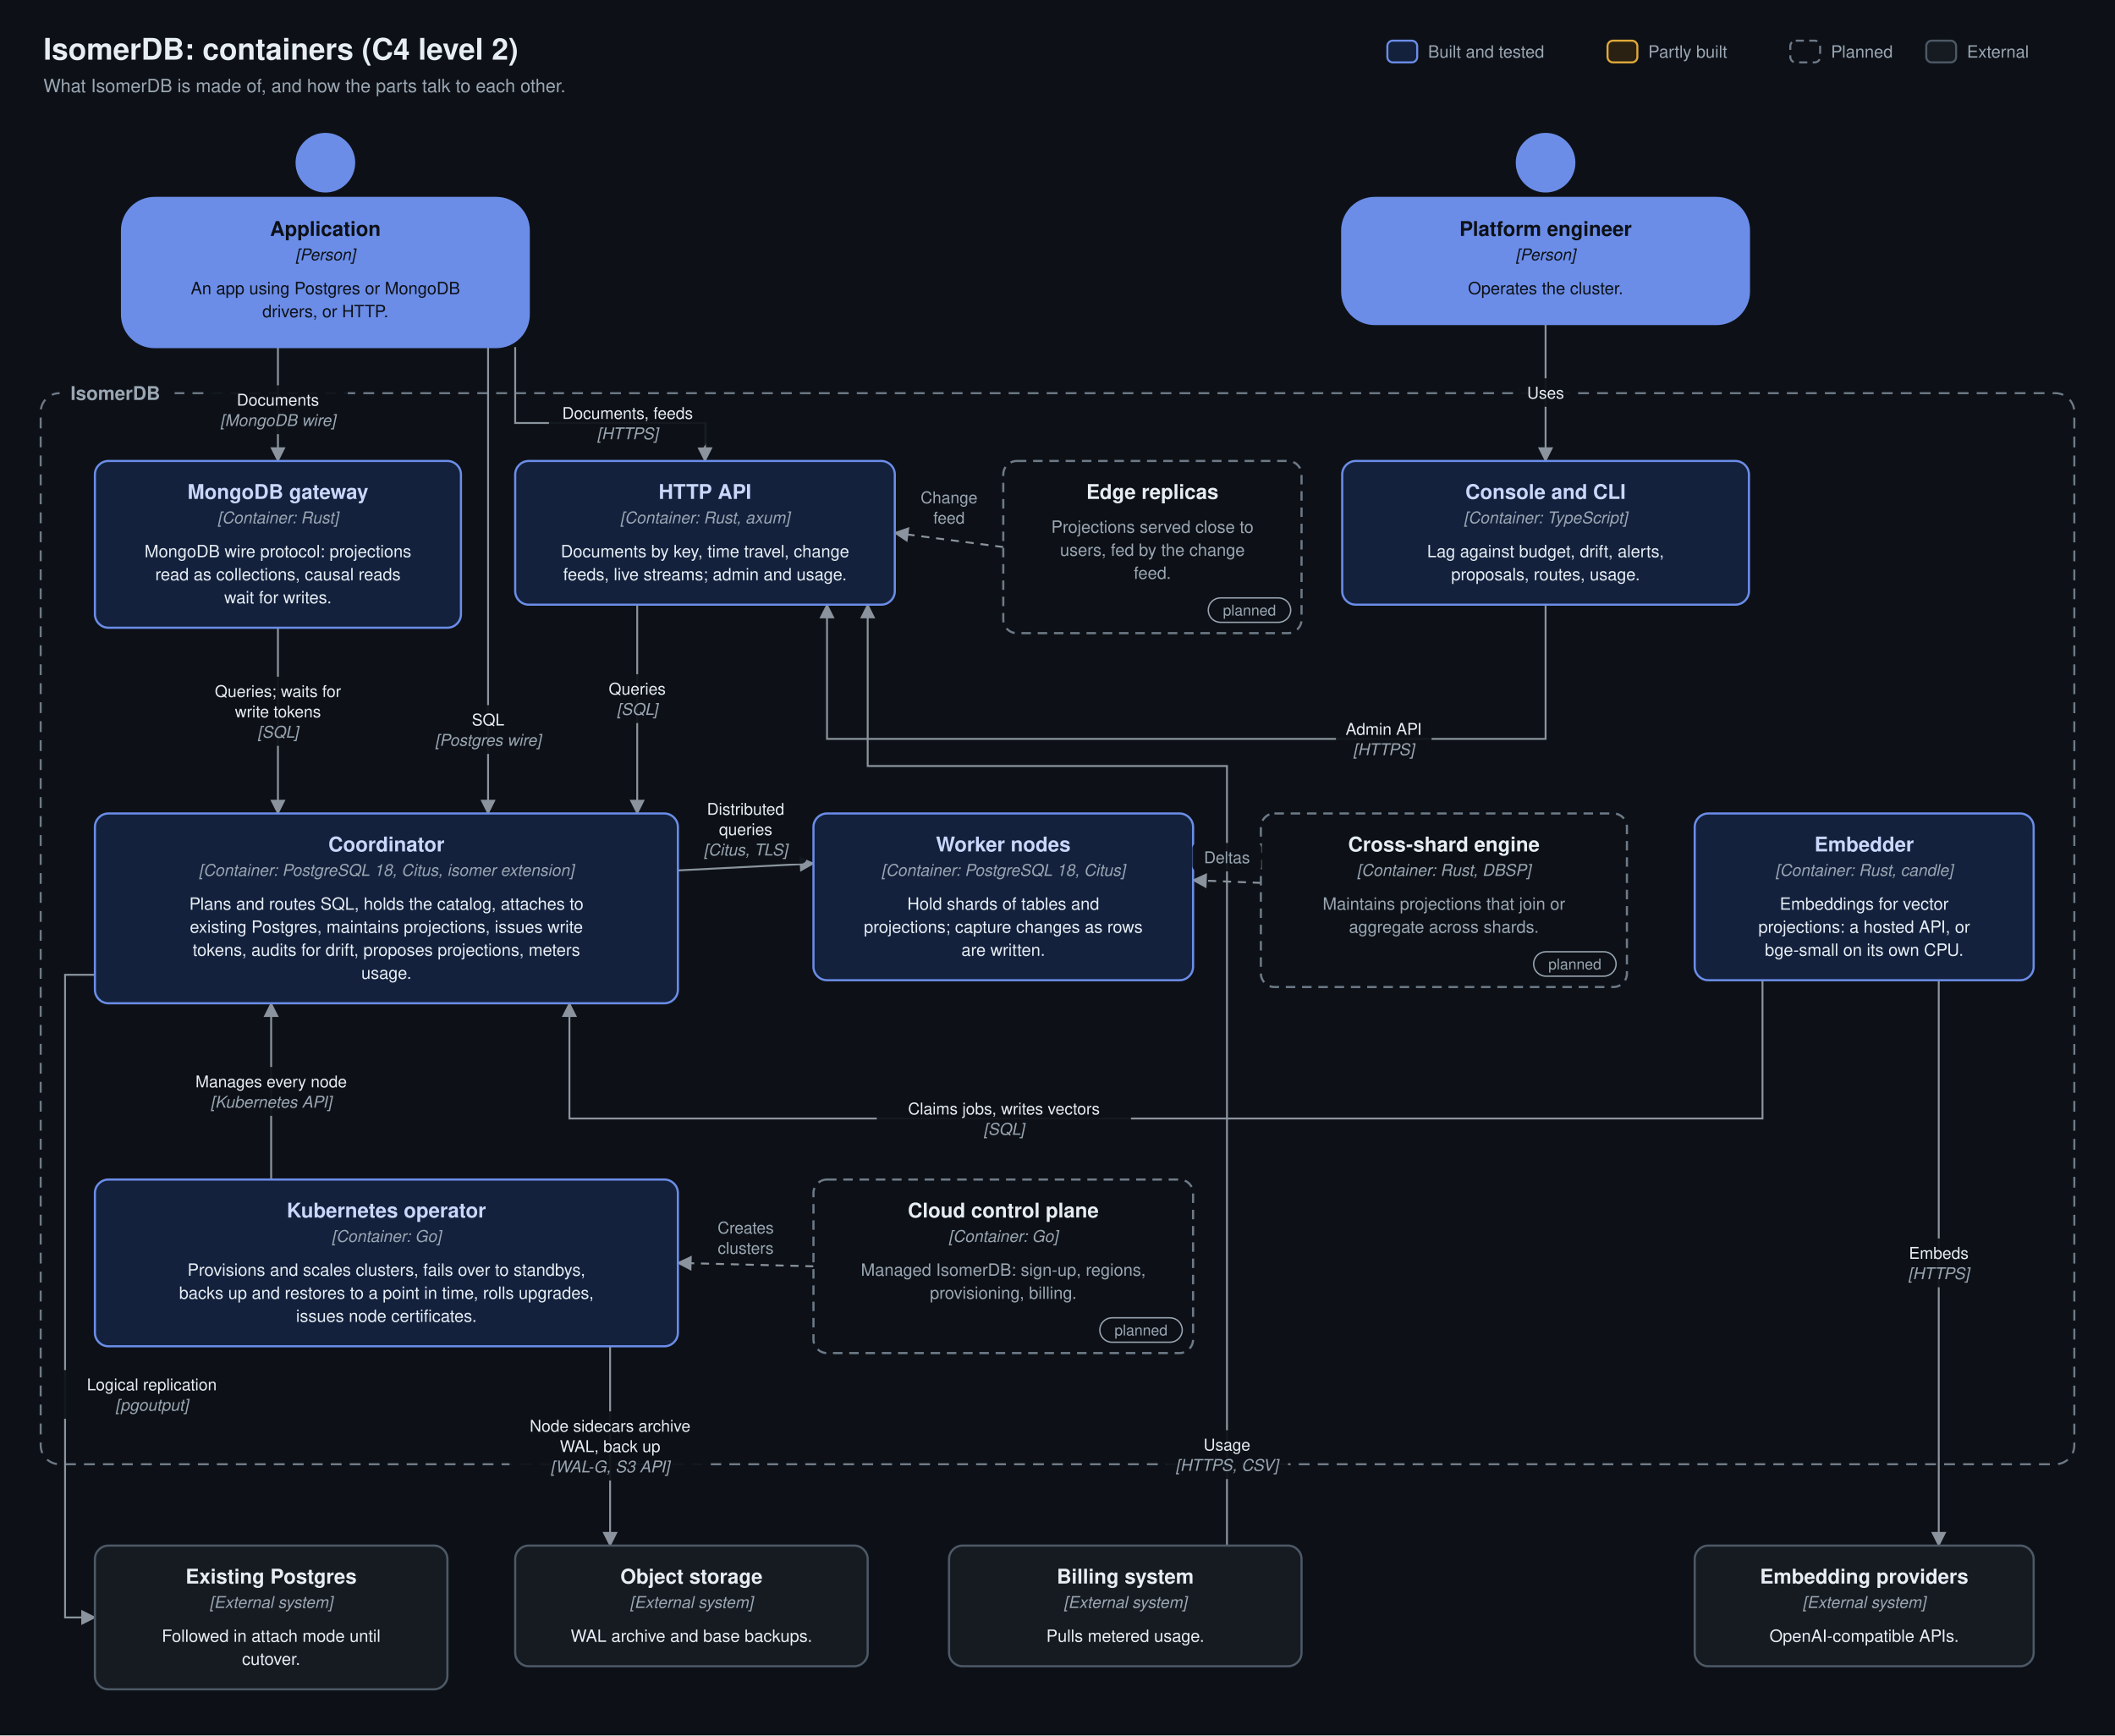
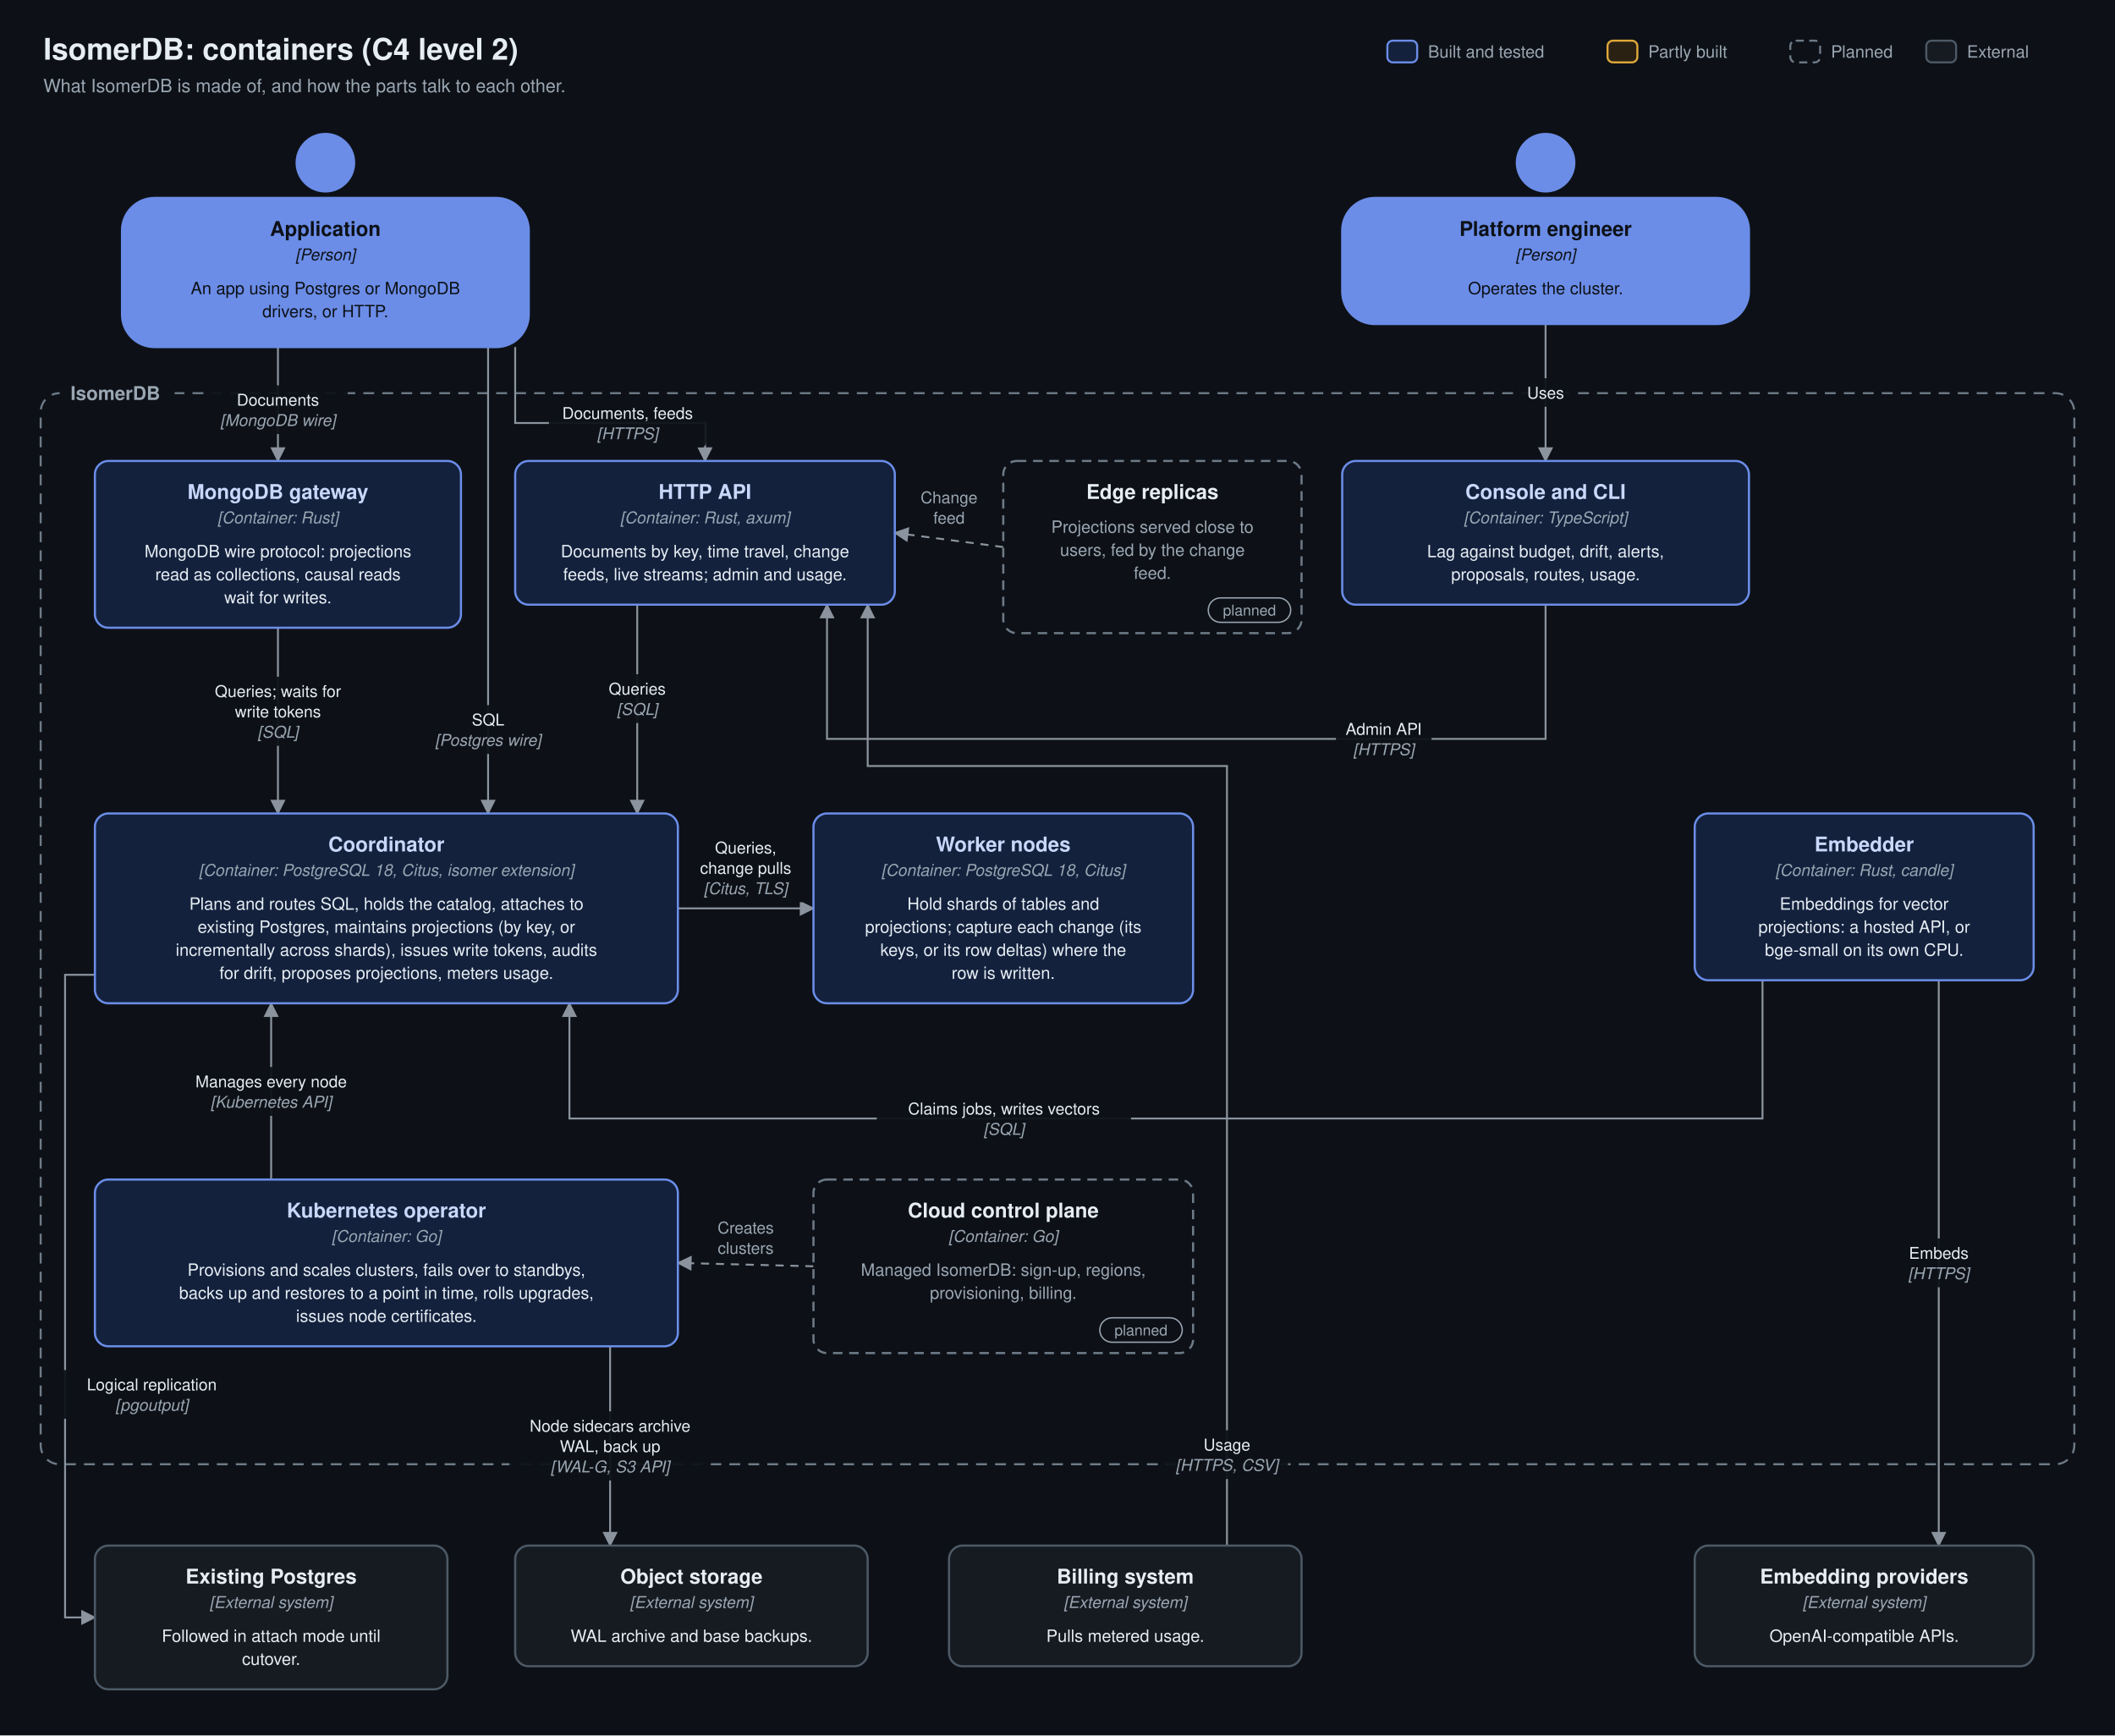
<svg xmlns="http://www.w3.org/2000/svg" width="1560" height="1280" viewBox="0 0 1560 1280" role="img" aria-label="IsomerDB: containers (C4 level 2)">
  <defs>
    <marker id="arrow" viewBox="0 0 10 10" refX="9" refY="5" markerWidth="8" markerHeight="8" orient="auto-start-reverse">
      <path d="M0,0 L10,5 L0,10 z" fill="#8b949e" />
    </marker>
  </defs>
  <rect width="100%" height="100%" fill="#0d1117" />
  <text x="32" y="44" font-family="-apple-system, BlinkMacSystemFont, 'Segoe UI', Helvetica, Arial, sans-serif" font-size="22" font-weight="650" fill="#e6edf3">IsomerDB: containers (C4 level 2)</text>
  <text x="32" y="68" font-family="-apple-system, BlinkMacSystemFont, 'Segoe UI', Helvetica, Arial, sans-serif" font-size="13.5" fill="#9aa6b2">What IsomerDB is made of, and how the parts talk to each other.</text>
  <rect x="30" y="290" width="1500" height="790" rx="14" fill="none" stroke="#6e7a87" stroke-width="1.5" stroke-dasharray="8 6" />
  <path d="M205.0,256.0 L205.0,340.0" fill="none" stroke="#8b949e" stroke-width="1.4" marker-end="url(#arrow)" />
  <path d="M380.0,256.0 L380.0,312.0 L520.0,312.0 L520.0,340.0" fill="none" stroke="#8b949e" stroke-width="1.4" marker-end="url(#arrow)" />
  <path d="M360.0,256.0 L360.0,600.0" fill="none" stroke="#8b949e" stroke-width="1.4" marker-end="url(#arrow)" />
  <path d="M1140.0,239.0 L1140.0,340.0" fill="none" stroke="#8b949e" stroke-width="1.4" marker-end="url(#arrow)" />
  <path d="M205.0,463.0 L205.0,600.0" fill="none" stroke="#8b949e" stroke-width="1.4" marker-end="url(#arrow)" />
  <path d="M470.0,446.0 L470.0,600.0" fill="none" stroke="#8b949e" stroke-width="1.4" marker-end="url(#arrow)" />
  <path d="M1140.0,446.0 L1140.0,545.0 L610.0,545.0 L610.0,446.0" fill="none" stroke="#8b949e" stroke-width="1.4" marker-end="url(#arrow)" />
  <path d="M740.0,403.5 L660.0,393.0" fill="none" stroke="#8b949e" stroke-width="1.4" stroke-dasharray="6 5" marker-end="url(#arrow)" />
-   <path d="M500.0,642.0 L600.0,636.9" fill="none" stroke="#8b949e" stroke-width="1.4" marker-end="url(#arrow)" />
-   <path d="M930.0,651.2 L880.0,649.2" fill="none" stroke="#8b949e" stroke-width="1.4" stroke-dasharray="6 5" marker-end="url(#arrow)" />
+   <path d="M500.0,670.0 L600.0,670.0" fill="none" stroke="#8b949e" stroke-width="1.4" marker-end="url(#arrow)" />
  <path d="M1300.0,723.0 L1300.0,825.0 L420.0,825.0 L420.0,740.0" fill="none" stroke="#8b949e" stroke-width="1.4" marker-end="url(#arrow)" />
  <path d="M1430.0,723.0 L1430.0,1140.0" fill="none" stroke="#8b949e" stroke-width="1.4" marker-end="url(#arrow)" />
  <path d="M200.0,870.0 L200.0,740.0" fill="none" stroke="#8b949e" stroke-width="1.4" marker-end="url(#arrow)" />
  <path d="M600.0,934.0 L500.0,931.5" fill="none" stroke="#8b949e" stroke-width="1.4" stroke-dasharray="6 5" marker-end="url(#arrow)" />
  <path d="M70.0,719.0 L48.0,719.0 L48.0,1193.0 L70.0,1193.0" fill="none" stroke="#8b949e" stroke-width="1.4" marker-end="url(#arrow)" />
  <path d="M450.0,993.0 L450.0,1140.0" fill="none" stroke="#8b949e" stroke-width="1.4" marker-end="url(#arrow)" />
  <path d="M905.0,1140.0 L905.0,565.0 L640.0,565.0 L640.0,446.0" fill="none" stroke="#8b949e" stroke-width="1.4" marker-end="url(#arrow)" />
  <rect x="44" y="279" width="84.8" height="22" fill="#0d1117" />
  <text x="52" y="295" font-family="-apple-system, BlinkMacSystemFont, 'Segoe UI', Helvetica, Arial, sans-serif" font-size="14" font-weight="650" fill="#9aa6b2">IsomerDB</text>
  <circle cx="240.0" cy="120" r="22" fill="#6b8de8" />
  <rect x="90" y="146" width="300" height="110" rx="24" fill="#6b8de8" stroke="#6b8de8" stroke-width="1.6" />
  <text x="240.0" y="174" text-anchor="middle" font-family="-apple-system, BlinkMacSystemFont, 'Segoe UI', Helvetica, Arial, sans-serif" font-size="15" font-weight="650" fill="#0d1117">Application</text>
  <text x="240.0" y="192" text-anchor="middle" font-family="-apple-system, BlinkMacSystemFont, 'Segoe UI', Helvetica, Arial, sans-serif" font-size="12" font-style="italic" fill="#0d1117">[Person]</text>
  <text x="240.0" y="217" text-anchor="middle" font-family="-apple-system, BlinkMacSystemFont, 'Segoe UI', Helvetica, Arial, sans-serif" font-size="12.5" fill="#0d1117">An app using Postgres or MongoDB</text>
  <text x="240.0" y="234" text-anchor="middle" font-family="-apple-system, BlinkMacSystemFont, 'Segoe UI', Helvetica, Arial, sans-serif" font-size="12.5" fill="#0d1117">drivers, or HTTP.</text>
  <circle cx="1140.0" cy="120" r="22" fill="#6b8de8" />
  <rect x="990" y="146" width="300" height="93" rx="24" fill="#6b8de8" stroke="#6b8de8" stroke-width="1.6" />
  <text x="1140.0" y="174" text-anchor="middle" font-family="-apple-system, BlinkMacSystemFont, 'Segoe UI', Helvetica, Arial, sans-serif" font-size="15" font-weight="650" fill="#0d1117">Platform engineer</text>
  <text x="1140.0" y="192" text-anchor="middle" font-family="-apple-system, BlinkMacSystemFont, 'Segoe UI', Helvetica, Arial, sans-serif" font-size="12" font-style="italic" fill="#0d1117">[Person]</text>
  <text x="1140.0" y="217" text-anchor="middle" font-family="-apple-system, BlinkMacSystemFont, 'Segoe UI', Helvetica, Arial, sans-serif" font-size="12.5" fill="#0d1117">Operates the cluster.</text>
  <rect x="70" y="340" width="270" height="123" rx="10" fill="#13213d" stroke="#6b8de8" stroke-width="1.6" />
  <text x="205.0" y="368" text-anchor="middle" font-family="-apple-system, BlinkMacSystemFont, 'Segoe UI', Helvetica, Arial, sans-serif" font-size="15" font-weight="650" fill="#c9d7fb">MongoDB gateway</text>
  <text x="205.0" y="386" text-anchor="middle" font-family="-apple-system, BlinkMacSystemFont, 'Segoe UI', Helvetica, Arial, sans-serif" font-size="12" font-style="italic" fill="#9aa6b2">[Container: Rust]</text>
  <text x="205.0" y="411" text-anchor="middle" font-family="-apple-system, BlinkMacSystemFont, 'Segoe UI', Helvetica, Arial, sans-serif" font-size="12.5" fill="#e6edf3">MongoDB wire protocol: projections</text>
  <text x="205.0" y="428" text-anchor="middle" font-family="-apple-system, BlinkMacSystemFont, 'Segoe UI', Helvetica, Arial, sans-serif" font-size="12.5" fill="#e6edf3">read as collections, causal reads</text>
  <text x="205.0" y="445" text-anchor="middle" font-family="-apple-system, BlinkMacSystemFont, 'Segoe UI', Helvetica, Arial, sans-serif" font-size="12.5" fill="#e6edf3">wait for writes.</text>
  <rect x="380" y="340" width="280" height="106" rx="10" fill="#13213d" stroke="#6b8de8" stroke-width="1.6" />
  <text x="520.0" y="368" text-anchor="middle" font-family="-apple-system, BlinkMacSystemFont, 'Segoe UI', Helvetica, Arial, sans-serif" font-size="15" font-weight="650" fill="#c9d7fb">HTTP API</text>
  <text x="520.0" y="386" text-anchor="middle" font-family="-apple-system, BlinkMacSystemFont, 'Segoe UI', Helvetica, Arial, sans-serif" font-size="12" font-style="italic" fill="#9aa6b2">[Container: Rust, axum]</text>
  <text x="520.0" y="411" text-anchor="middle" font-family="-apple-system, BlinkMacSystemFont, 'Segoe UI', Helvetica, Arial, sans-serif" font-size="12.5" fill="#e6edf3">Documents by key, time travel, change</text>
  <text x="520.0" y="428" text-anchor="middle" font-family="-apple-system, BlinkMacSystemFont, 'Segoe UI', Helvetica, Arial, sans-serif" font-size="12.5" fill="#e6edf3">feeds, live streams; admin and usage.</text>
  <rect x="740" y="340" width="220" height="127" rx="10" fill="#0d1117" stroke="#6e7a87" stroke-width="1.6" stroke-dasharray="7 5" />
  <text x="850.0" y="368" text-anchor="middle" font-family="-apple-system, BlinkMacSystemFont, 'Segoe UI', Helvetica, Arial, sans-serif" font-size="15" font-weight="650" fill="#e6edf3">Edge replicas</text>
  <text x="850.0" y="393" text-anchor="middle" font-family="-apple-system, BlinkMacSystemFont, 'Segoe UI', Helvetica, Arial, sans-serif" font-size="12.5" fill="#9aa6b2">Projections served close to</text>
  <text x="850.0" y="410" text-anchor="middle" font-family="-apple-system, BlinkMacSystemFont, 'Segoe UI', Helvetica, Arial, sans-serif" font-size="12.5" fill="#9aa6b2">users, fed by the change</text>
  <text x="850.0" y="427" text-anchor="middle" font-family="-apple-system, BlinkMacSystemFont, 'Segoe UI', Helvetica, Arial, sans-serif" font-size="12.5" fill="#9aa6b2">feed.</text>
  <rect x="891.2" y="441" width="60.8" height="18" rx="9" fill="#0d1117" stroke="#9aa6b2" stroke-width="1" />
  <text x="921.6" y="454" text-anchor="middle" font-family="-apple-system, BlinkMacSystemFont, 'Segoe UI', Helvetica, Arial, sans-serif" font-size="11" fill="#9aa6b2">planned</text>
  <rect x="990" y="340" width="300" height="106" rx="10" fill="#13213d" stroke="#6b8de8" stroke-width="1.6" />
  <text x="1140.0" y="368" text-anchor="middle" font-family="-apple-system, BlinkMacSystemFont, 'Segoe UI', Helvetica, Arial, sans-serif" font-size="15" font-weight="650" fill="#c9d7fb">Console and CLI</text>
  <text x="1140.0" y="386" text-anchor="middle" font-family="-apple-system, BlinkMacSystemFont, 'Segoe UI', Helvetica, Arial, sans-serif" font-size="12" font-style="italic" fill="#9aa6b2">[Container: TypeScript]</text>
  <text x="1140.0" y="411" text-anchor="middle" font-family="-apple-system, BlinkMacSystemFont, 'Segoe UI', Helvetica, Arial, sans-serif" font-size="12.5" fill="#e6edf3">Lag against budget, drift, alerts,</text>
  <text x="1140.0" y="428" text-anchor="middle" font-family="-apple-system, BlinkMacSystemFont, 'Segoe UI', Helvetica, Arial, sans-serif" font-size="12.5" fill="#e6edf3">proposals, routes, usage.</text>
  <rect x="70" y="600" width="430" height="140" rx="10" fill="#13213d" stroke="#6b8de8" stroke-width="1.6" />
  <text x="285.0" y="628" text-anchor="middle" font-family="-apple-system, BlinkMacSystemFont, 'Segoe UI', Helvetica, Arial, sans-serif" font-size="15" font-weight="650" fill="#c9d7fb">Coordinator</text>
  <text x="285.0" y="646" text-anchor="middle" font-family="-apple-system, BlinkMacSystemFont, 'Segoe UI', Helvetica, Arial, sans-serif" font-size="12" font-style="italic" fill="#9aa6b2">[Container: PostgreSQL 18, Citus, isomer extension]</text>
  <text x="285.0" y="671" text-anchor="middle" font-family="-apple-system, BlinkMacSystemFont, 'Segoe UI', Helvetica, Arial, sans-serif" font-size="12.5" fill="#e6edf3">Plans and routes SQL, holds the catalog, attaches to</text>
-   <text x="285.0" y="688" text-anchor="middle" font-family="-apple-system, BlinkMacSystemFont, 'Segoe UI', Helvetica, Arial, sans-serif" font-size="12.5" fill="#e6edf3">existing Postgres, maintains projections, issues write</text>
-   <text x="285.0" y="705" text-anchor="middle" font-family="-apple-system, BlinkMacSystemFont, 'Segoe UI', Helvetica, Arial, sans-serif" font-size="12.5" fill="#e6edf3">tokens, audits for drift, proposes projections, meters</text>
-   <text x="285.0" y="722" text-anchor="middle" font-family="-apple-system, BlinkMacSystemFont, 'Segoe UI', Helvetica, Arial, sans-serif" font-size="12.5" fill="#e6edf3">usage.</text>
-   <rect x="600" y="600" width="280" height="123" rx="10" fill="#13213d" stroke="#6b8de8" stroke-width="1.6" />
+   <text x="285.0" y="688" text-anchor="middle" font-family="-apple-system, BlinkMacSystemFont, 'Segoe UI', Helvetica, Arial, sans-serif" font-size="12.5" fill="#e6edf3">existing Postgres, maintains projections (by key, or</text>
+   <text x="285.0" y="705" text-anchor="middle" font-family="-apple-system, BlinkMacSystemFont, 'Segoe UI', Helvetica, Arial, sans-serif" font-size="12.5" fill="#e6edf3">incrementally across shards), issues write tokens, audits</text>
+   <text x="285.0" y="722" text-anchor="middle" font-family="-apple-system, BlinkMacSystemFont, 'Segoe UI', Helvetica, Arial, sans-serif" font-size="12.5" fill="#e6edf3">for drift, proposes projections, meters usage.</text>
+   <rect x="600" y="600" width="280" height="140" rx="10" fill="#13213d" stroke="#6b8de8" stroke-width="1.6" />
  <text x="740.0" y="628" text-anchor="middle" font-family="-apple-system, BlinkMacSystemFont, 'Segoe UI', Helvetica, Arial, sans-serif" font-size="15" font-weight="650" fill="#c9d7fb">Worker nodes</text>
  <text x="740.0" y="646" text-anchor="middle" font-family="-apple-system, BlinkMacSystemFont, 'Segoe UI', Helvetica, Arial, sans-serif" font-size="12" font-style="italic" fill="#9aa6b2">[Container: PostgreSQL 18, Citus]</text>
  <text x="740.0" y="671" text-anchor="middle" font-family="-apple-system, BlinkMacSystemFont, 'Segoe UI', Helvetica, Arial, sans-serif" font-size="12.5" fill="#e6edf3">Hold shards of tables and</text>
-   <text x="740.0" y="688" text-anchor="middle" font-family="-apple-system, BlinkMacSystemFont, 'Segoe UI', Helvetica, Arial, sans-serif" font-size="12.5" fill="#e6edf3">projections; capture changes as rows</text>
-   <text x="740.0" y="705" text-anchor="middle" font-family="-apple-system, BlinkMacSystemFont, 'Segoe UI', Helvetica, Arial, sans-serif" font-size="12.5" fill="#e6edf3">are written.</text>
-   <rect x="930" y="600" width="270" height="128" rx="10" fill="#0d1117" stroke="#6e7a87" stroke-width="1.6" stroke-dasharray="7 5" />
-   <text x="1065.0" y="628" text-anchor="middle" font-family="-apple-system, BlinkMacSystemFont, 'Segoe UI', Helvetica, Arial, sans-serif" font-size="15" font-weight="650" fill="#e6edf3">Cross-shard engine</text>
-   <text x="1065.0" y="646" text-anchor="middle" font-family="-apple-system, BlinkMacSystemFont, 'Segoe UI', Helvetica, Arial, sans-serif" font-size="12" font-style="italic" fill="#9aa6b2">[Container: Rust, DBSP]</text>
-   <text x="1065.0" y="671" text-anchor="middle" font-family="-apple-system, BlinkMacSystemFont, 'Segoe UI', Helvetica, Arial, sans-serif" font-size="12.5" fill="#9aa6b2">Maintains projections that join or</text>
-   <text x="1065.0" y="688" text-anchor="middle" font-family="-apple-system, BlinkMacSystemFont, 'Segoe UI', Helvetica, Arial, sans-serif" font-size="12.5" fill="#9aa6b2">aggregate across shards.</text>
-   <rect x="1131.2" y="702" width="60.8" height="18" rx="9" fill="#0d1117" stroke="#9aa6b2" stroke-width="1" />
-   <text x="1161.6" y="715" text-anchor="middle" font-family="-apple-system, BlinkMacSystemFont, 'Segoe UI', Helvetica, Arial, sans-serif" font-size="11" fill="#9aa6b2">planned</text>
+   <text x="740.0" y="688" text-anchor="middle" font-family="-apple-system, BlinkMacSystemFont, 'Segoe UI', Helvetica, Arial, sans-serif" font-size="12.5" fill="#e6edf3">projections; capture each change (its</text>
+   <text x="740.0" y="705" text-anchor="middle" font-family="-apple-system, BlinkMacSystemFont, 'Segoe UI', Helvetica, Arial, sans-serif" font-size="12.5" fill="#e6edf3">keys, or its row deltas) where the</text>
+   <text x="740.0" y="722" text-anchor="middle" font-family="-apple-system, BlinkMacSystemFont, 'Segoe UI', Helvetica, Arial, sans-serif" font-size="12.5" fill="#e6edf3">row is written.</text>
  <rect x="1250" y="600" width="250" height="123" rx="10" fill="#13213d" stroke="#6b8de8" stroke-width="1.6" />
  <text x="1375.0" y="628" text-anchor="middle" font-family="-apple-system, BlinkMacSystemFont, 'Segoe UI', Helvetica, Arial, sans-serif" font-size="15" font-weight="650" fill="#c9d7fb">Embedder</text>
  <text x="1375.0" y="646" text-anchor="middle" font-family="-apple-system, BlinkMacSystemFont, 'Segoe UI', Helvetica, Arial, sans-serif" font-size="12" font-style="italic" fill="#9aa6b2">[Container: Rust, candle]</text>
  <text x="1375.0" y="671" text-anchor="middle" font-family="-apple-system, BlinkMacSystemFont, 'Segoe UI', Helvetica, Arial, sans-serif" font-size="12.5" fill="#e6edf3">Embeddings for vector</text>
  <text x="1375.0" y="688" text-anchor="middle" font-family="-apple-system, BlinkMacSystemFont, 'Segoe UI', Helvetica, Arial, sans-serif" font-size="12.5" fill="#e6edf3">projections: a hosted API, or</text>
  <text x="1375.0" y="705" text-anchor="middle" font-family="-apple-system, BlinkMacSystemFont, 'Segoe UI', Helvetica, Arial, sans-serif" font-size="12.5" fill="#e6edf3">bge-small on its own CPU.</text>
  <rect x="70" y="870" width="430" height="123" rx="10" fill="#13213d" stroke="#6b8de8" stroke-width="1.6" />
  <text x="285.0" y="898" text-anchor="middle" font-family="-apple-system, BlinkMacSystemFont, 'Segoe UI', Helvetica, Arial, sans-serif" font-size="15" font-weight="650" fill="#c9d7fb">Kubernetes operator</text>
  <text x="285.0" y="916" text-anchor="middle" font-family="-apple-system, BlinkMacSystemFont, 'Segoe UI', Helvetica, Arial, sans-serif" font-size="12" font-style="italic" fill="#9aa6b2">[Container: Go]</text>
  <text x="285.0" y="941" text-anchor="middle" font-family="-apple-system, BlinkMacSystemFont, 'Segoe UI', Helvetica, Arial, sans-serif" font-size="12.5" fill="#e6edf3">Provisions and scales clusters, fails over to standbys,</text>
  <text x="285.0" y="958" text-anchor="middle" font-family="-apple-system, BlinkMacSystemFont, 'Segoe UI', Helvetica, Arial, sans-serif" font-size="12.5" fill="#e6edf3">backs up and restores to a point in time, rolls upgrades,</text>
  <text x="285.0" y="975" text-anchor="middle" font-family="-apple-system, BlinkMacSystemFont, 'Segoe UI', Helvetica, Arial, sans-serif" font-size="12.5" fill="#e6edf3">issues node certificates.</text>
  <rect x="600" y="870" width="280" height="128" rx="10" fill="#0d1117" stroke="#6e7a87" stroke-width="1.6" stroke-dasharray="7 5" />
  <text x="740.0" y="898" text-anchor="middle" font-family="-apple-system, BlinkMacSystemFont, 'Segoe UI', Helvetica, Arial, sans-serif" font-size="15" font-weight="650" fill="#e6edf3">Cloud control plane</text>
  <text x="740.0" y="916" text-anchor="middle" font-family="-apple-system, BlinkMacSystemFont, 'Segoe UI', Helvetica, Arial, sans-serif" font-size="12" font-style="italic" fill="#9aa6b2">[Container: Go]</text>
  <text x="740.0" y="941" text-anchor="middle" font-family="-apple-system, BlinkMacSystemFont, 'Segoe UI', Helvetica, Arial, sans-serif" font-size="12.5" fill="#9aa6b2">Managed IsomerDB: sign-up, regions,</text>
  <text x="740.0" y="958" text-anchor="middle" font-family="-apple-system, BlinkMacSystemFont, 'Segoe UI', Helvetica, Arial, sans-serif" font-size="12.5" fill="#9aa6b2">provisioning, billing.</text>
  <rect x="811.2" y="972" width="60.8" height="18" rx="9" fill="#0d1117" stroke="#9aa6b2" stroke-width="1" />
  <text x="841.6" y="985" text-anchor="middle" font-family="-apple-system, BlinkMacSystemFont, 'Segoe UI', Helvetica, Arial, sans-serif" font-size="11" fill="#9aa6b2">planned</text>
  <rect x="70" y="1140" width="260" height="106" rx="10" fill="#161b22" stroke="#4d5966" stroke-width="1.6" />
  <text x="200.0" y="1168" text-anchor="middle" font-family="-apple-system, BlinkMacSystemFont, 'Segoe UI', Helvetica, Arial, sans-serif" font-size="15" font-weight="650" fill="#e6edf3">Existing Postgres</text>
  <text x="200.0" y="1186" text-anchor="middle" font-family="-apple-system, BlinkMacSystemFont, 'Segoe UI', Helvetica, Arial, sans-serif" font-size="12" font-style="italic" fill="#9aa6b2">[External system]</text>
  <text x="200.0" y="1211" text-anchor="middle" font-family="-apple-system, BlinkMacSystemFont, 'Segoe UI', Helvetica, Arial, sans-serif" font-size="12.5" fill="#e6edf3">Followed in attach mode until</text>
  <text x="200.0" y="1228" text-anchor="middle" font-family="-apple-system, BlinkMacSystemFont, 'Segoe UI', Helvetica, Arial, sans-serif" font-size="12.5" fill="#e6edf3">cutover.</text>
  <rect x="380" y="1140" width="260" height="89" rx="10" fill="#161b22" stroke="#4d5966" stroke-width="1.6" />
  <text x="510.0" y="1168" text-anchor="middle" font-family="-apple-system, BlinkMacSystemFont, 'Segoe UI', Helvetica, Arial, sans-serif" font-size="15" font-weight="650" fill="#e6edf3">Object storage</text>
  <text x="510.0" y="1186" text-anchor="middle" font-family="-apple-system, BlinkMacSystemFont, 'Segoe UI', Helvetica, Arial, sans-serif" font-size="12" font-style="italic" fill="#9aa6b2">[External system]</text>
  <text x="510.0" y="1211" text-anchor="middle" font-family="-apple-system, BlinkMacSystemFont, 'Segoe UI', Helvetica, Arial, sans-serif" font-size="12.5" fill="#e6edf3">WAL archive and base backups.</text>
  <rect x="700" y="1140" width="260" height="89" rx="10" fill="#161b22" stroke="#4d5966" stroke-width="1.6" />
  <text x="830.0" y="1168" text-anchor="middle" font-family="-apple-system, BlinkMacSystemFont, 'Segoe UI', Helvetica, Arial, sans-serif" font-size="15" font-weight="650" fill="#e6edf3">Billing system</text>
  <text x="830.0" y="1186" text-anchor="middle" font-family="-apple-system, BlinkMacSystemFont, 'Segoe UI', Helvetica, Arial, sans-serif" font-size="12" font-style="italic" fill="#9aa6b2">[External system]</text>
  <text x="830.0" y="1211" text-anchor="middle" font-family="-apple-system, BlinkMacSystemFont, 'Segoe UI', Helvetica, Arial, sans-serif" font-size="12.5" fill="#e6edf3">Pulls metered usage.</text>
  <rect x="1250" y="1140" width="250" height="89" rx="10" fill="#161b22" stroke="#4d5966" stroke-width="1.6" />
  <text x="1375.0" y="1168" text-anchor="middle" font-family="-apple-system, BlinkMacSystemFont, 'Segoe UI', Helvetica, Arial, sans-serif" font-size="15" font-weight="650" fill="#e6edf3">Embedding providers</text>
  <text x="1375.0" y="1186" text-anchor="middle" font-family="-apple-system, BlinkMacSystemFont, 'Segoe UI', Helvetica, Arial, sans-serif" font-size="12" font-style="italic" fill="#9aa6b2">[External system]</text>
  <text x="1375.0" y="1211" text-anchor="middle" font-family="-apple-system, BlinkMacSystemFont, 'Segoe UI', Helvetica, Arial, sans-serif" font-size="12.5" fill="#e6edf3">OpenAI-compatible APIs.</text>
  <rect x="153.5" y="284.2" width="103.0" height="36" rx="4" fill="#0d1117" opacity="0.94" />
  <text x="205.0" y="299.2" text-anchor="middle" font-family="-apple-system, BlinkMacSystemFont, 'Segoe UI', Helvetica, Arial, sans-serif" font-size="12" fill="#e6edf3">Documents</text>
  <text x="205.0" y="314.2" text-anchor="middle" font-family="-apple-system, BlinkMacSystemFont, 'Segoe UI', Helvetica, Arial, sans-serif" font-size="12" fill="#9aa6b2" font-style="italic">[MongoDB wire]</text>
  <rect x="404.9" y="294.0" width="116.0" height="36" rx="4" fill="#0d1117" opacity="0.94" />
  <text x="462.9" y="309.0" text-anchor="middle" font-family="-apple-system, BlinkMacSystemFont, 'Segoe UI', Helvetica, Arial, sans-serif" font-size="12" fill="#e6edf3">Documents, feeds</text>
  <text x="462.9" y="324.0" text-anchor="middle" font-family="-apple-system, BlinkMacSystemFont, 'Segoe UI', Helvetica, Arial, sans-serif" font-size="12" fill="#9aa6b2" font-style="italic">[HTTPS]</text>
  <rect x="305.2" y="520.1" width="109.5" height="36" rx="4" fill="#0d1117" opacity="0.94" />
  <text x="360.0" y="535.1" text-anchor="middle" font-family="-apple-system, BlinkMacSystemFont, 'Segoe UI', Helvetica, Arial, sans-serif" font-size="12" fill="#e6edf3">SQL</text>
  <text x="360.0" y="550.1" text-anchor="middle" font-family="-apple-system, BlinkMacSystemFont, 'Segoe UI', Helvetica, Arial, sans-serif" font-size="12" fill="#9aa6b2" font-style="italic">[Postgres wire]</text>
  <rect x="1121.0" y="279.0" width="38.0" height="21" rx="4" fill="#0d1117" opacity="0.94" />
  <text x="1140.0" y="294.0" text-anchor="middle" font-family="-apple-system, BlinkMacSystemFont, 'Segoe UI', Helvetica, Arial, sans-serif" font-size="12" fill="#e6edf3">Uses</text>
  <rect x="140.5" y="499.1" width="129.0" height="51" rx="4" fill="#0d1117" opacity="0.94" />
  <text x="205.0" y="514.1" text-anchor="middle" font-family="-apple-system, BlinkMacSystemFont, 'Segoe UI', Helvetica, Arial, sans-serif" font-size="12" fill="#e6edf3">Queries; waits for</text>
  <text x="205.0" y="529.1" text-anchor="middle" font-family="-apple-system, BlinkMacSystemFont, 'Segoe UI', Helvetica, Arial, sans-serif" font-size="12" fill="#e6edf3">write tokens</text>
  <text x="205.0" y="544.1" text-anchor="middle" font-family="-apple-system, BlinkMacSystemFont, 'Segoe UI', Helvetica, Arial, sans-serif" font-size="12" fill="#9aa6b2" font-style="italic">[SQL]</text>
  <rect x="441.2" y="497.3" width="57.5" height="36" rx="4" fill="#0d1117" opacity="0.94" />
  <text x="470.0" y="512.3" text-anchor="middle" font-family="-apple-system, BlinkMacSystemFont, 'Segoe UI', Helvetica, Arial, sans-serif" font-size="12" fill="#e6edf3">Queries</text>
  <text x="470.0" y="527.3" text-anchor="middle" font-family="-apple-system, BlinkMacSystemFont, 'Segoe UI', Helvetica, Arial, sans-serif" font-size="12" fill="#9aa6b2" font-style="italic">[SQL]</text>
  <rect x="985.4" y="527.0" width="70.5" height="36" rx="4" fill="#0d1117" opacity="0.94" />
  <text x="1020.6" y="542.0" text-anchor="middle" font-family="-apple-system, BlinkMacSystemFont, 'Segoe UI', Helvetica, Arial, sans-serif" font-size="12" fill="#e6edf3">Admin API</text>
  <text x="1020.6" y="557.0" text-anchor="middle" font-family="-apple-system, BlinkMacSystemFont, 'Segoe UI', Helvetica, Arial, sans-serif" font-size="12" fill="#9aa6b2" font-style="italic">[HTTPS]</text>
  <rect x="674.5" y="356.2" width="51.0" height="36" rx="4" fill="#0d1117" opacity="0.94" />
  <text x="700.0" y="371.2" text-anchor="middle" font-family="-apple-system, BlinkMacSystemFont, 'Segoe UI', Helvetica, Arial, sans-serif" font-size="12" fill="#9aa6b2">Change</text>
  <text x="700.0" y="386.2" text-anchor="middle" font-family="-apple-system, BlinkMacSystemFont, 'Segoe UI', Helvetica, Arial, sans-serif" font-size="12" fill="#9aa6b2">feed</text>
-   <rect x="505.0" y="586.0" width="90.0" height="51" rx="4" fill="#0d1117" opacity="0.94" />
-   <text x="550.0" y="601.0" text-anchor="middle" font-family="-apple-system, BlinkMacSystemFont, 'Segoe UI', Helvetica, Arial, sans-serif" font-size="12" fill="#e6edf3">Distributed</text>
-   <text x="550.0" y="616.0" text-anchor="middle" font-family="-apple-system, BlinkMacSystemFont, 'Segoe UI', Helvetica, Arial, sans-serif" font-size="12" fill="#e6edf3">queries</text>
-   <text x="550.0" y="631.0" text-anchor="middle" font-family="-apple-system, BlinkMacSystemFont, 'Segoe UI', Helvetica, Arial, sans-serif" font-size="12" fill="#9aa6b2" font-style="italic">[Citus, TLS]</text>
-   <rect x="879.5" y="621.7" width="51.0" height="21" rx="4" fill="#0d1117" opacity="0.94" />
-   <text x="905.0" y="636.7" text-anchor="middle" font-family="-apple-system, BlinkMacSystemFont, 'Segoe UI', Helvetica, Arial, sans-serif" font-size="12" fill="#9aa6b2">Deltas</text>
+   <rect x="505.0" y="614.5" width="90.0" height="51" rx="4" fill="#0d1117" opacity="0.94" />
+   <text x="550.0" y="629.5" text-anchor="middle" font-family="-apple-system, BlinkMacSystemFont, 'Segoe UI', Helvetica, Arial, sans-serif" font-size="12" fill="#e6edf3">Queries,</text>
+   <text x="550.0" y="644.5" text-anchor="middle" font-family="-apple-system, BlinkMacSystemFont, 'Segoe UI', Helvetica, Arial, sans-serif" font-size="12" fill="#e6edf3">change pulls</text>
+   <text x="550.0" y="659.5" text-anchor="middle" font-family="-apple-system, BlinkMacSystemFont, 'Segoe UI', Helvetica, Arial, sans-serif" font-size="12" fill="#9aa6b2" font-style="italic">[Citus, TLS]</text>
  <rect x="646.7" y="807.0" width="187.5" height="36" rx="4" fill="#0d1117" opacity="0.94" />
  <text x="740.5" y="822.0" text-anchor="middle" font-family="-apple-system, BlinkMacSystemFont, 'Segoe UI', Helvetica, Arial, sans-serif" font-size="12" fill="#e6edf3">Claims jobs, writes vectors</text>
  <text x="740.5" y="837.0" text-anchor="middle" font-family="-apple-system, BlinkMacSystemFont, 'Segoe UI', Helvetica, Arial, sans-serif" font-size="12" fill="#9aa6b2" font-style="italic">[SQL]</text>
  <rect x="1401.2" y="913.5" width="57.5" height="36" rx="4" fill="#0d1117" opacity="0.94" />
  <text x="1430.0" y="928.5" text-anchor="middle" font-family="-apple-system, BlinkMacSystemFont, 'Segoe UI', Helvetica, Arial, sans-serif" font-size="12" fill="#e6edf3">Embeds</text>
  <text x="1430.0" y="943.5" text-anchor="middle" font-family="-apple-system, BlinkMacSystemFont, 'Segoe UI', Helvetica, Arial, sans-serif" font-size="12" fill="#9aa6b2" font-style="italic">[HTTPS]</text>
  <rect x="135.5" y="787.0" width="129.0" height="36" rx="4" fill="#0d1117" opacity="0.94" />
  <text x="200.0" y="802.0" text-anchor="middle" font-family="-apple-system, BlinkMacSystemFont, 'Segoe UI', Helvetica, Arial, sans-serif" font-size="12" fill="#e6edf3">Manages every node</text>
  <text x="200.0" y="817.0" text-anchor="middle" font-family="-apple-system, BlinkMacSystemFont, 'Segoe UI', Helvetica, Arial, sans-serif" font-size="12" fill="#9aa6b2" font-style="italic">[Kubernetes API]</text>
  <rect x="518.0" y="894.8" width="64.0" height="36" rx="4" fill="#0d1117" opacity="0.94" />
  <text x="550.0" y="909.8" text-anchor="middle" font-family="-apple-system, BlinkMacSystemFont, 'Segoe UI', Helvetica, Arial, sans-serif" font-size="12" fill="#9aa6b2">Creates</text>
  <text x="550.0" y="924.8" text-anchor="middle" font-family="-apple-system, BlinkMacSystemFont, 'Segoe UI', Helvetica, Arial, sans-serif" font-size="12" fill="#9aa6b2">clusters</text>
  <rect x="44.2" y="1010.5" width="135.5" height="36" rx="4" fill="#0d1117" opacity="0.94" />
  <text x="112.0" y="1025.5" text-anchor="middle" font-family="-apple-system, BlinkMacSystemFont, 'Segoe UI', Helvetica, Arial, sans-serif" font-size="12" fill="#e6edf3">Logical replication</text>
  <text x="112.0" y="1040.5" text-anchor="middle" font-family="-apple-system, BlinkMacSystemFont, 'Segoe UI', Helvetica, Arial, sans-serif" font-size="12" fill="#9aa6b2" font-style="italic">[pgoutput]</text>
  <rect x="375.8" y="1041.0" width="148.5" height="51" rx="4" fill="#0d1117" opacity="0.94" />
  <text x="450.0" y="1056.0" text-anchor="middle" font-family="-apple-system, BlinkMacSystemFont, 'Segoe UI', Helvetica, Arial, sans-serif" font-size="12" fill="#e6edf3">Node sidecars archive</text>
  <text x="450.0" y="1071.0" text-anchor="middle" font-family="-apple-system, BlinkMacSystemFont, 'Segoe UI', Helvetica, Arial, sans-serif" font-size="12" fill="#e6edf3">WAL, back up</text>
  <text x="450.0" y="1086.0" text-anchor="middle" font-family="-apple-system, BlinkMacSystemFont, 'Segoe UI', Helvetica, Arial, sans-serif" font-size="12" fill="#9aa6b2" font-style="italic">[WAL-G, S3 API]</text>
  <rect x="860.0" y="1054.9" width="90.0" height="36" rx="4" fill="#0d1117" opacity="0.94" />
  <text x="905.0" y="1069.9" text-anchor="middle" font-family="-apple-system, BlinkMacSystemFont, 'Segoe UI', Helvetica, Arial, sans-serif" font-size="12" fill="#e6edf3">Usage</text>
  <text x="905.0" y="1084.9" text-anchor="middle" font-family="-apple-system, BlinkMacSystemFont, 'Segoe UI', Helvetica, Arial, sans-serif" font-size="12" fill="#9aa6b2" font-style="italic">[HTTPS, CSV]</text>
  <rect x="1023.3" y="30" width="22" height="16" rx="4" fill="#13213d" stroke="#6b8de8" stroke-width="1.5" />
  <text x="1053.3" y="42.5" font-family="-apple-system, BlinkMacSystemFont, 'Segoe UI', Helvetica, Arial, sans-serif" font-size="12.5" fill="#9aa6b2">Built and tested</text>
  <rect x="1185.7" y="30" width="22" height="16" rx="4" fill="#2a2113" stroke="#e0a93a" stroke-width="1.5" />
  <text x="1215.7" y="42.5" font-family="-apple-system, BlinkMacSystemFont, 'Segoe UI', Helvetica, Arial, sans-serif" font-size="12.5" fill="#9aa6b2">Partly built</text>
  <rect x="1320.5" y="30" width="22" height="16" rx="4" fill="#0d1117" stroke="#6e7a87" stroke-width="1.5" stroke-dasharray="6 4" />
  <text x="1350.5" y="42.5" font-family="-apple-system, BlinkMacSystemFont, 'Segoe UI', Helvetica, Arial, sans-serif" font-size="12.5" fill="#9aa6b2">Planned</text>
  <rect x="1420.8" y="30" width="22" height="16" rx="4" fill="#161b22" stroke="#4d5966" stroke-width="1.5" />
  <text x="1450.8" y="42.5" font-family="-apple-system, BlinkMacSystemFont, 'Segoe UI', Helvetica, Arial, sans-serif" font-size="12.5" fill="#9aa6b2">External</text>
</svg>
